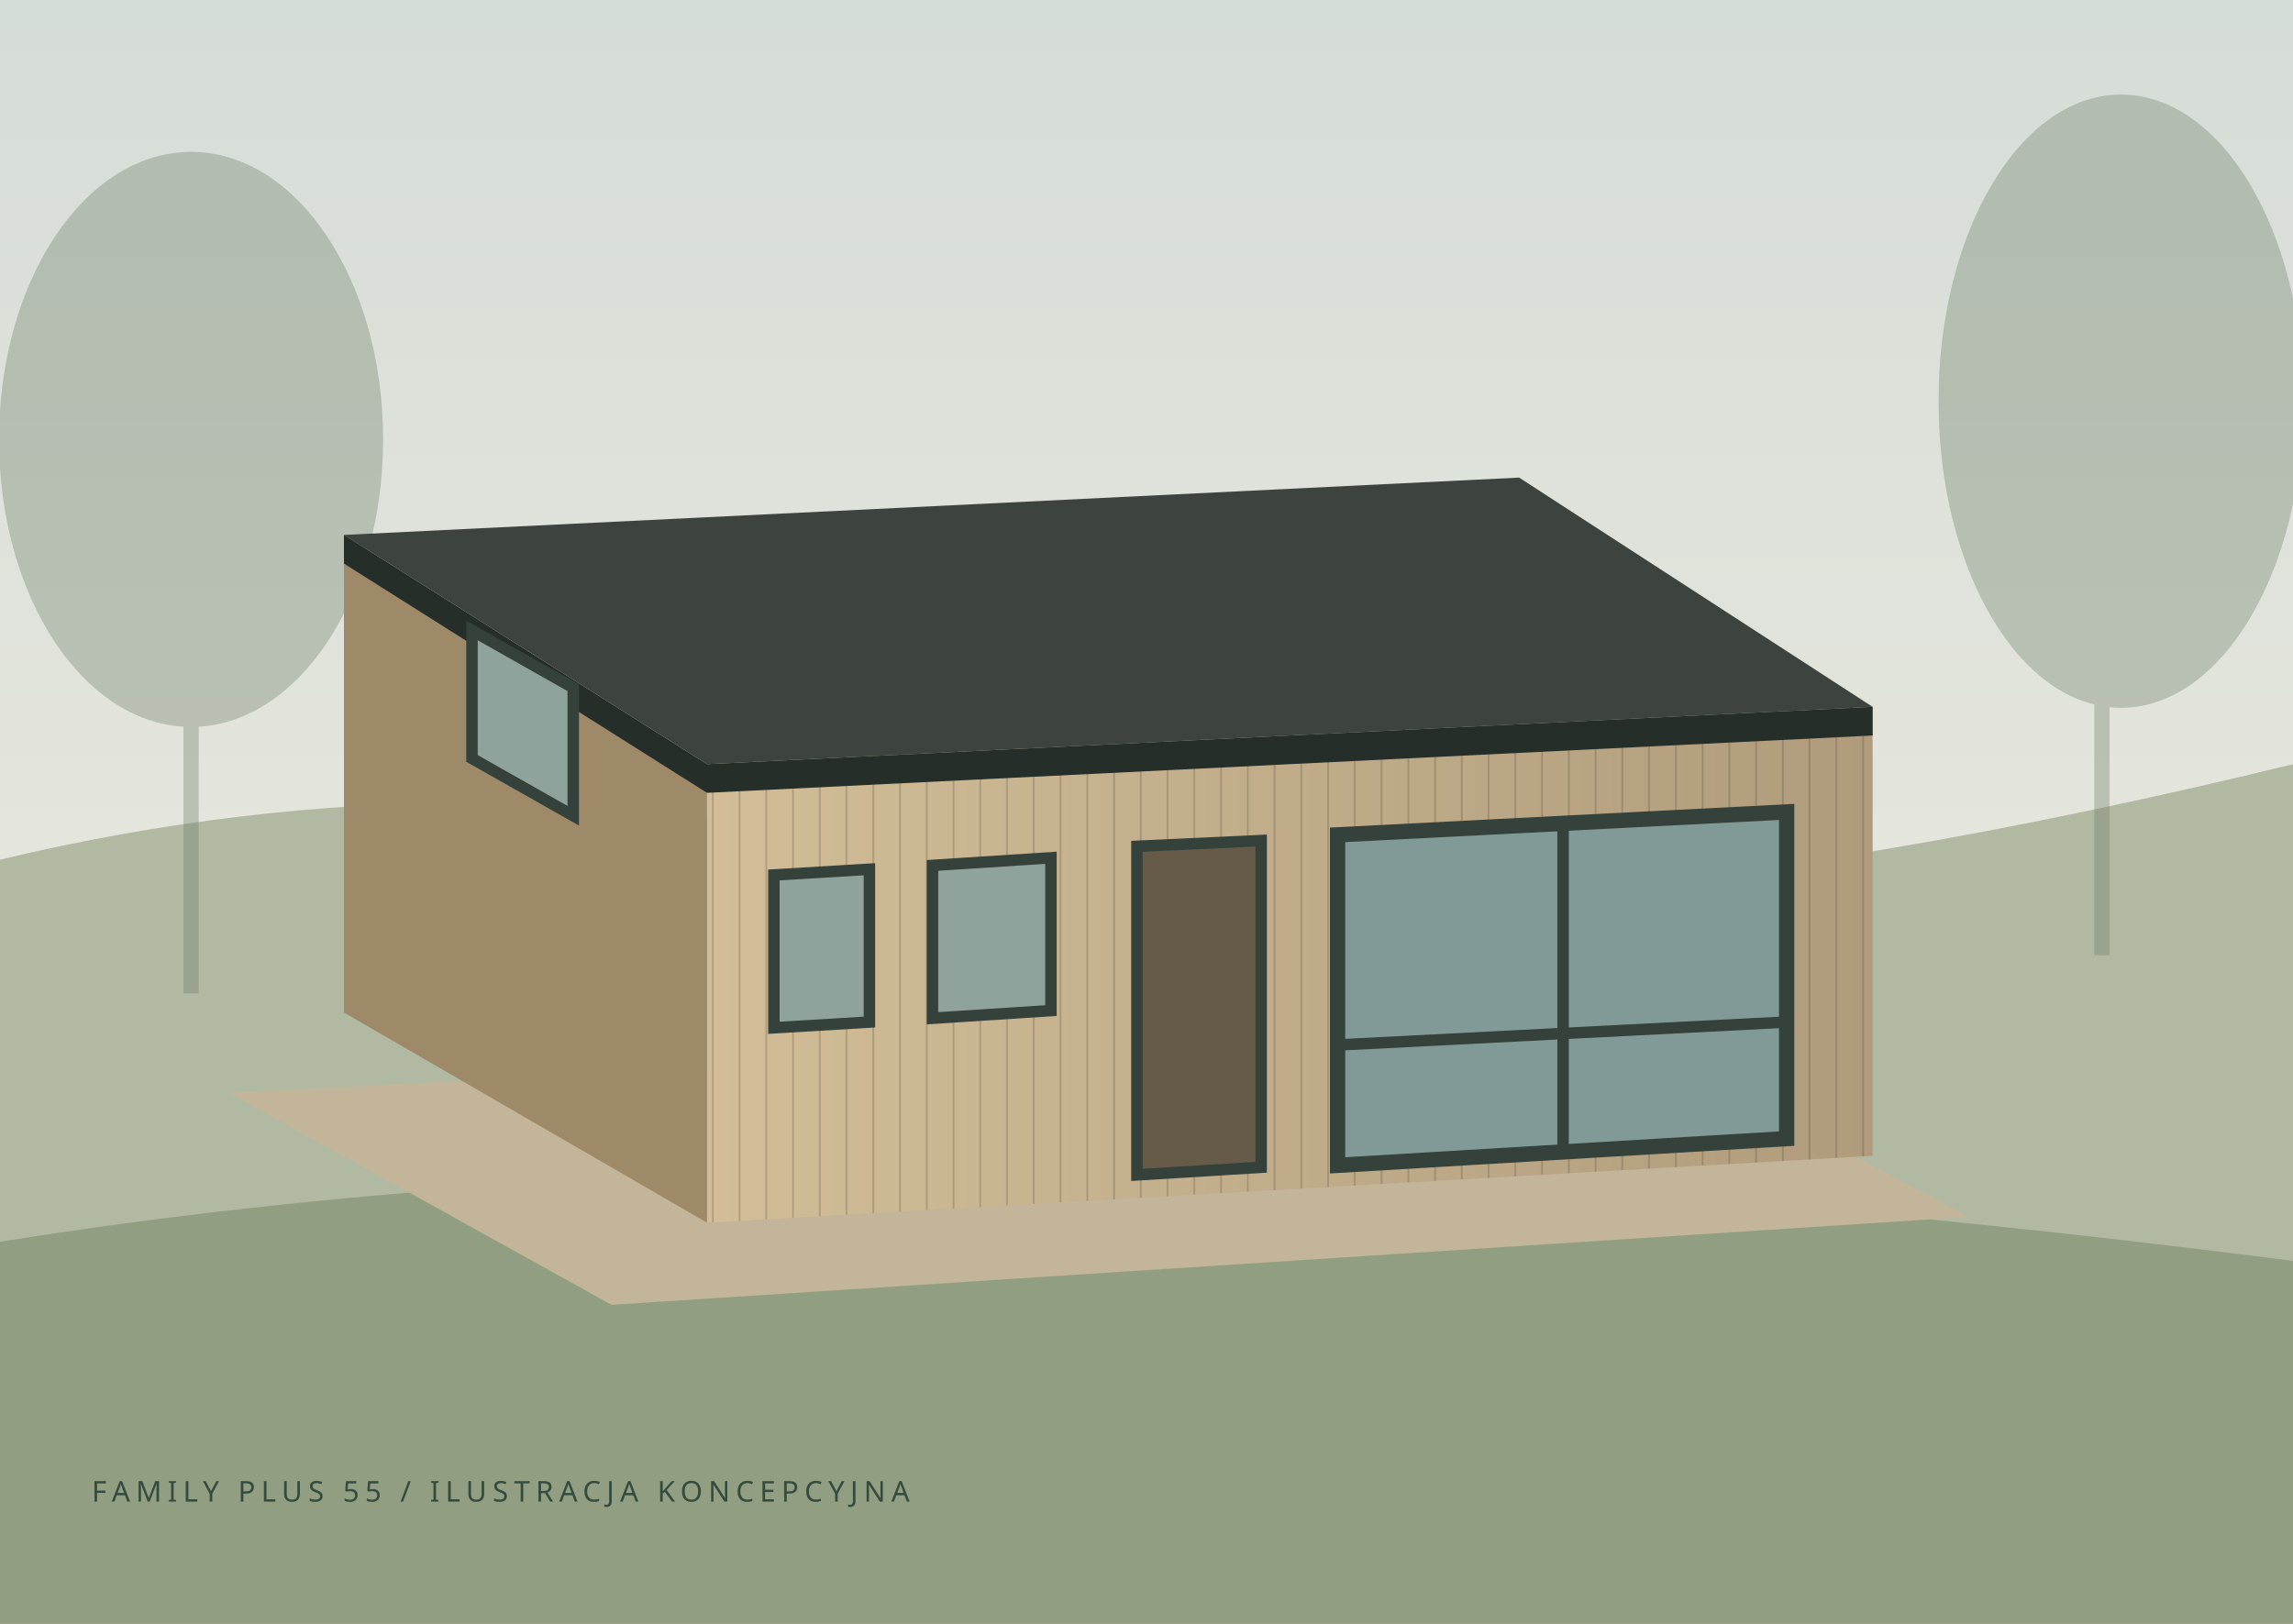
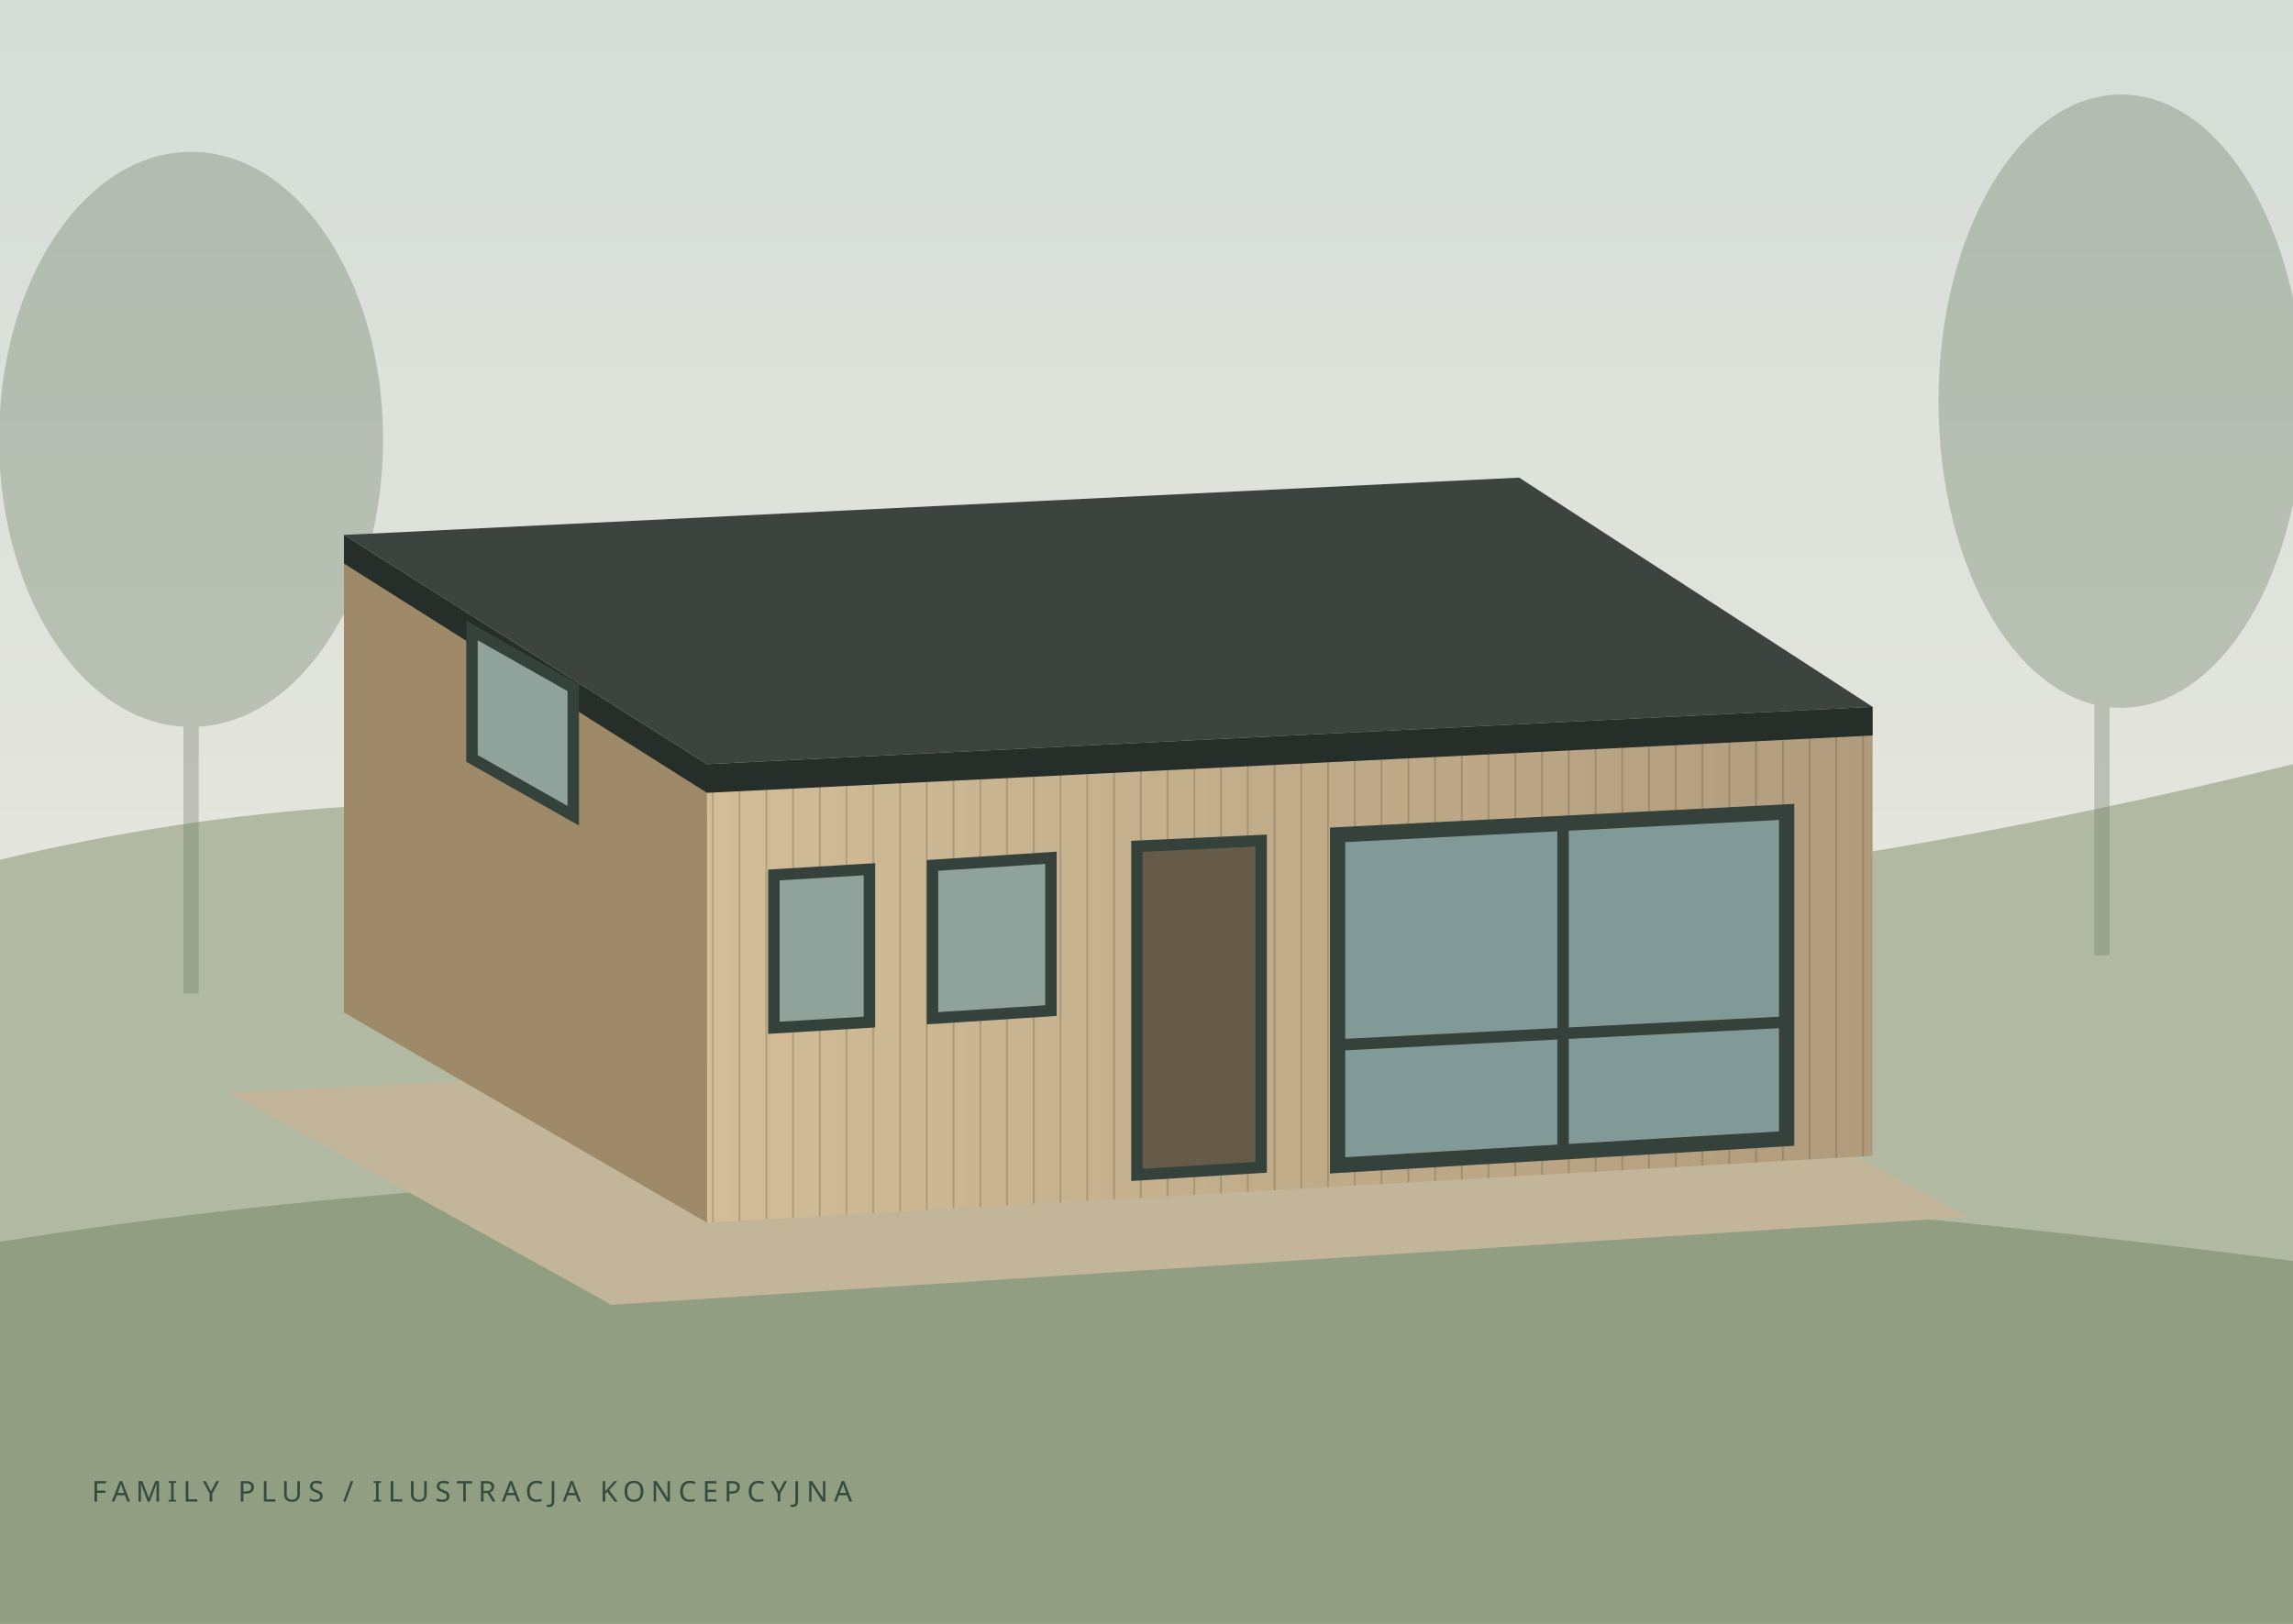
<svg xmlns="http://www.w3.org/2000/svg" viewBox="0 0 1200 850">
  <defs>
    <linearGradient id="sky" x2="0" y2="1">
      <stop stop-color="#d5ddd7" />
      <stop offset="1" stop-color="#f2ede1" />
    </linearGradient>
    <linearGradient id="wood">
      <stop stop-color="#b09b7c" />
      <stop offset="1" stop-color="#d2bd98" />
    </linearGradient>
    <pattern id="lines" width="14" height="14" patternUnits="userSpaceOnUse">
      <path d="M1 0V14" stroke="#554d3a" opacity=".25" />
    </pattern>
  </defs>
  <rect width="1200" height="850" fill="url(#sky)" />
  <path d="M0 450Q250 390 500 450T1200 400V850H0Z" fill="#b2b9a2" />
  <path d="M0 650Q500 570 1200 660V850H0Z" fill="#929e81" />
  <g opacity=".35" stroke="#6c7b66" fill="#6c7b66">
    <path d="M100 520V160M1100 500V120" stroke-width="8" />
    <ellipse cx="100" cy="230" rx="100" ry="150" />
    <ellipse cx="1110" cy="210" rx="95" ry="160" />
  </g>
  <g transform="translate(1200 0) scale(-1 1)">
    <path d="M170 637L880 683 1080 572 360 535Z" fill="#c2b599" />
    <path d="M220 370L830 400 830 640 220 605Z" fill="url(#wood)" />
    <path d="M220 370L830 400 830 640 220 605Z" fill="url(#lines)" />
    <path d="M830 400L1020 295 1020 530 830 640Z" fill="#9e8968" />
    <path d="M220 370L405 250 1020 280 830 400Z" fill="#3d443f" />
    <path d="M830 400L1020 280 1020 295 830 415 220 385 220 370Z" fill="#252e29" />
    <path d="M265 425L500 437 500 610 265 596Z" fill="#829a97" stroke="#35413b" stroke-width="8" />
    <path d="M382 432V602M265 535L500 547" stroke="#35413b" stroke-width="6" />
    <path d="M540 440L605 443 605 615 540 611Z" fill="#665b49" stroke="#35413b" stroke-width="6" />
    <path d="M650 449L712 453 712 533 650 529ZM745 455L795 458 795 538 745 535Z" fill="#8fa39c" stroke="#35413b" stroke-width="6" />
    <path d="M900 360L953 330 953 397 900 427Z" fill="#8fa39c" stroke="#35413b" stroke-width="6" />
  </g>
-   <text x="48" y="786" fill="#344b3f" font-family="sans-serif" font-size="15" letter-spacing="3">FAMILY PLUS 55 / ILUSTRACJA KONCEPCYJNA</text>
+   <text x="48" y="786" fill="#344b3f" font-family="sans-serif" font-size="15" letter-spacing="3">FAMILY PLUS / ILUSTRACJA KONCEPCYJNA</text>
</svg>
